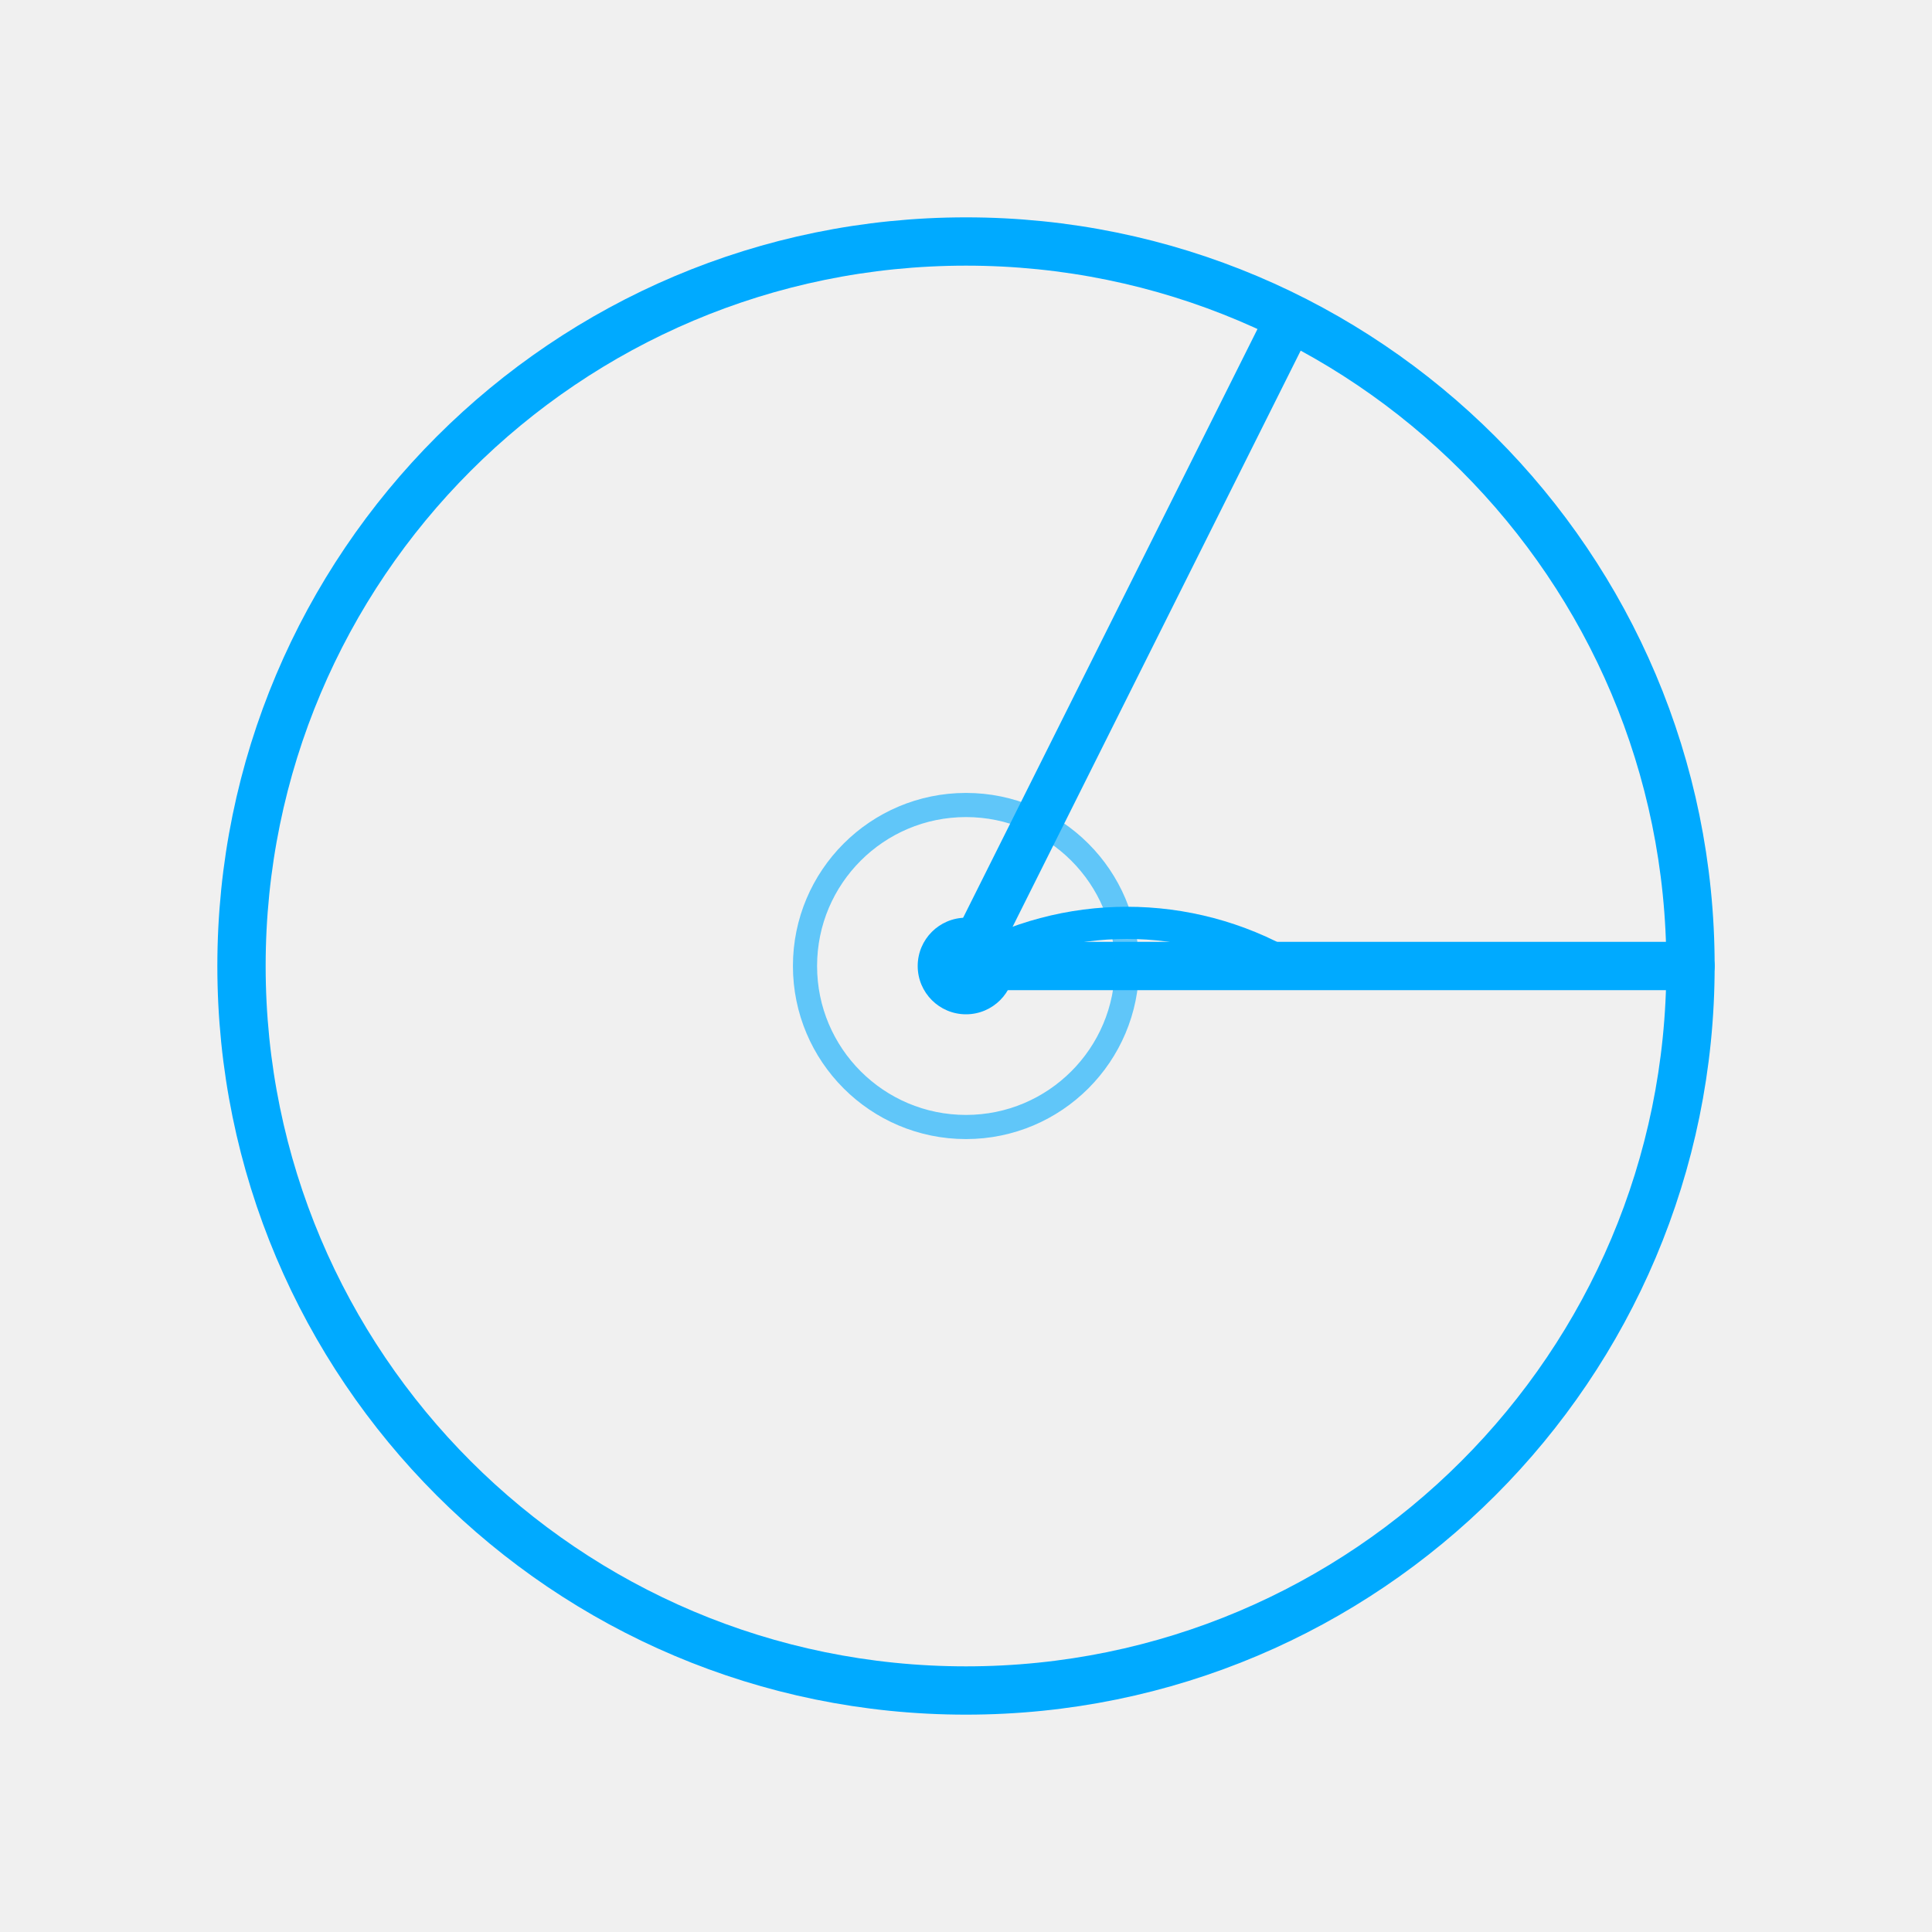
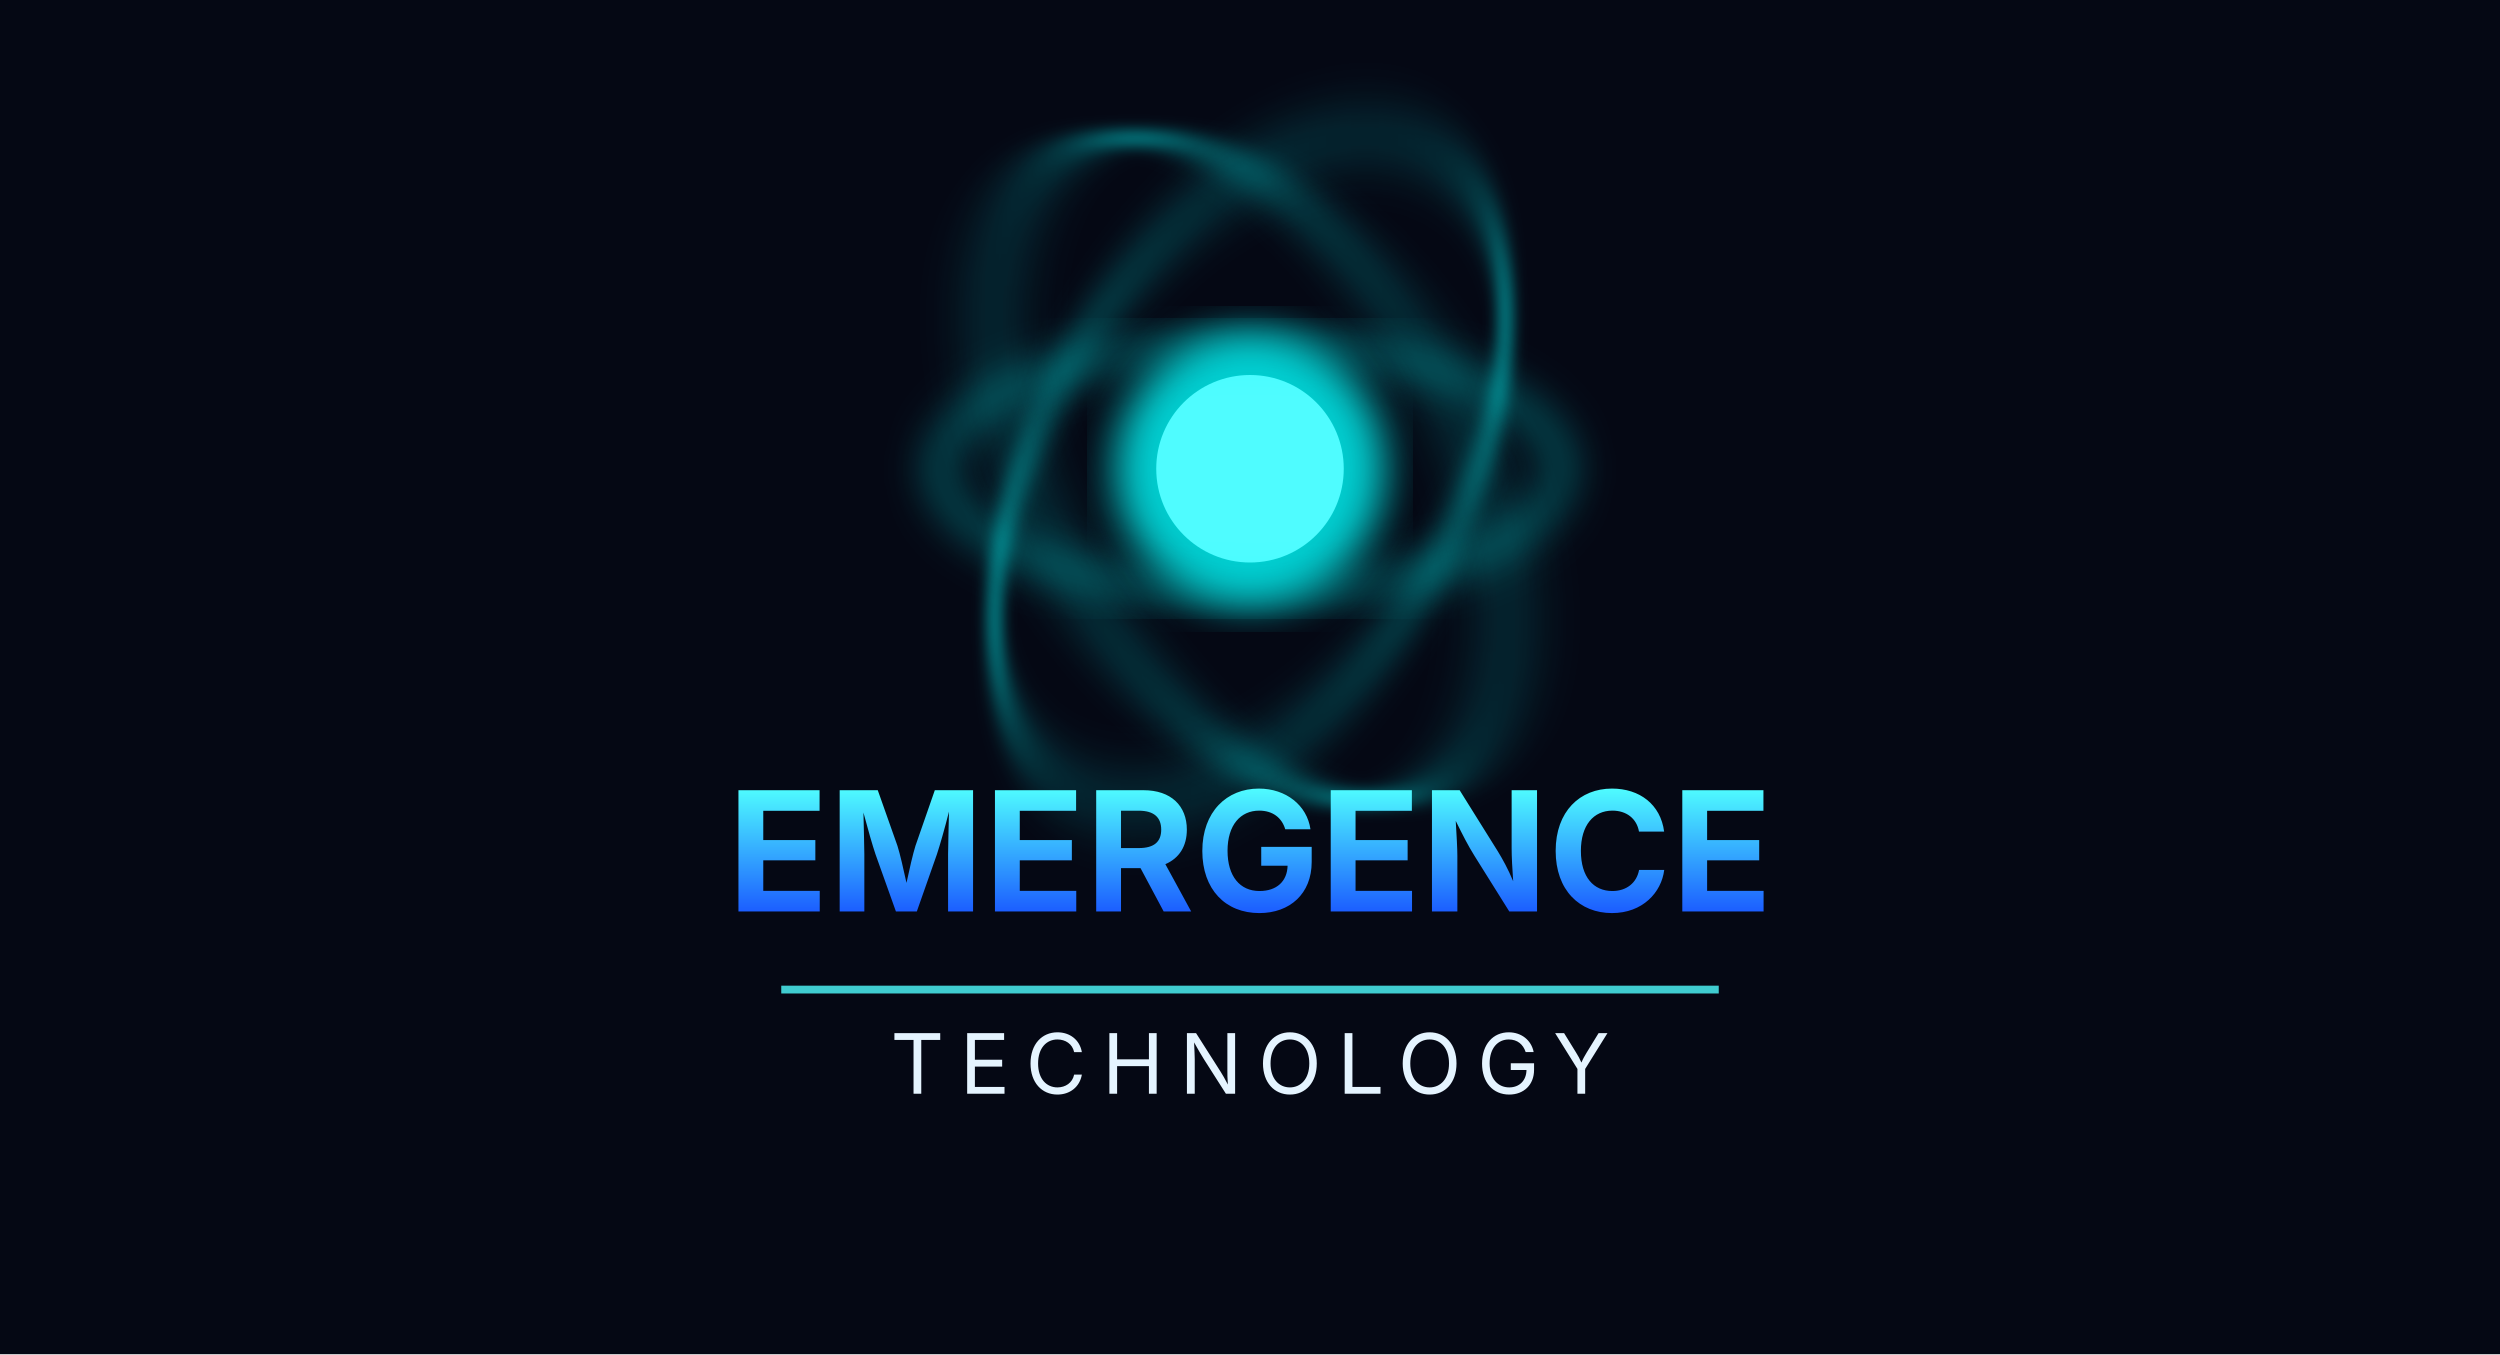
- <svg xmlns="http://www.w3.org/2000/svg" width="240" height="240" viewBox="0 0 240 240">
-   <rect width="240" height="240" fill="none" />
-   <circle cx="120" cy="120" r="90" stroke="#00aaff" stroke-width="6" fill="none" />
-   <line x1="120" y1="120" x2="210" y2="120" stroke="#00aaff" stroke-width="6" stroke-linecap="round" />
-   <line x1="120" y1="120" x2="160" y2="40" stroke="#00aaff" stroke-width="6" stroke-linecap="round" />
-   <path d="M120 120 A40 40 0 0 1 160 120" stroke="#00aaff" stroke-width="4" fill="none" />
-   <path d="M120 120             m -20 0             a 20 20 0 1 1 40 0             a 20 20 0 1 1 -40 0" stroke="#00aaff" stroke-width="3" fill="none" opacity="0.6" />
-   <circle cx="120" cy="120" r="6" fill="#00aaff" />
+ <svg xmlns="http://www.w3.org/2000/svg" width="480" height="260" viewBox="0 0 480 260">
+   <defs>
+     <filter id="glow">
+       <feGaussianBlur stdDeviation="4" result="blur" />
+       <feColorMatrix in="blur" type="matrix" values="0 0 0 0 0                 0 0 0 0 1                 0 0 0 0 1                 0 0 0 0.8 0" />
+     </filter>
+     <linearGradient id="gradEmergence" x1="0" y1="0" x2="0" y2="1">
+       <stop offset="0%" stop-color="#4ffcff" />
+       <stop offset="100%" stop-color="#1b5cff" />
+     </linearGradient>
+   </defs>
+   <rect x="0" y="0" width="480" height="260" fill="#050814" />
+   <circle cx="240" cy="90" r="26" fill="#ffffff" filter="url(#glow)" />
+   <circle cx="240" cy="90" r="18" fill="#4ffcff" />
+   <ellipse cx="240" cy="90" rx="60" ry="24" fill="none" stroke="#4ffcff" stroke-width="2" filter="url(#glow)" />
+   <ellipse cx="240" cy="90" rx="40" ry="70" fill="none" stroke="#4ffcff" stroke-width="1.8" transform="rotate(30 240 90)" filter="url(#glow)" />
+   <ellipse cx="240" cy="90" rx="40" ry="70" fill="none" stroke="#4ffcff" stroke-width="1.8" transform="rotate(-30 240 90)" filter="url(#glow)" />
+   <text x="240" y="175" text-anchor="middle" font-family="system-ui, -apple-system, BlinkMacSystemFont, 'Segoe UI', sans-serif" font-size="32" font-weight="700" fill="url(#gradEmergence)">
+     EMERGENCE
+   </text>
+   <line x1="150" y1="190" x2="330" y2="190" stroke="#4ffcff" stroke-width="1.5" opacity="0.8" />
+   <text x="240" y="210" text-anchor="middle" font-family="system-ui, -apple-system, BlinkMacSystemFont, 'Segoe UI', sans-serif" font-size="16" letter-spacing="3" fill="#e5f4ff">
+     TECHNOLOGY
+   </text>
</svg>
